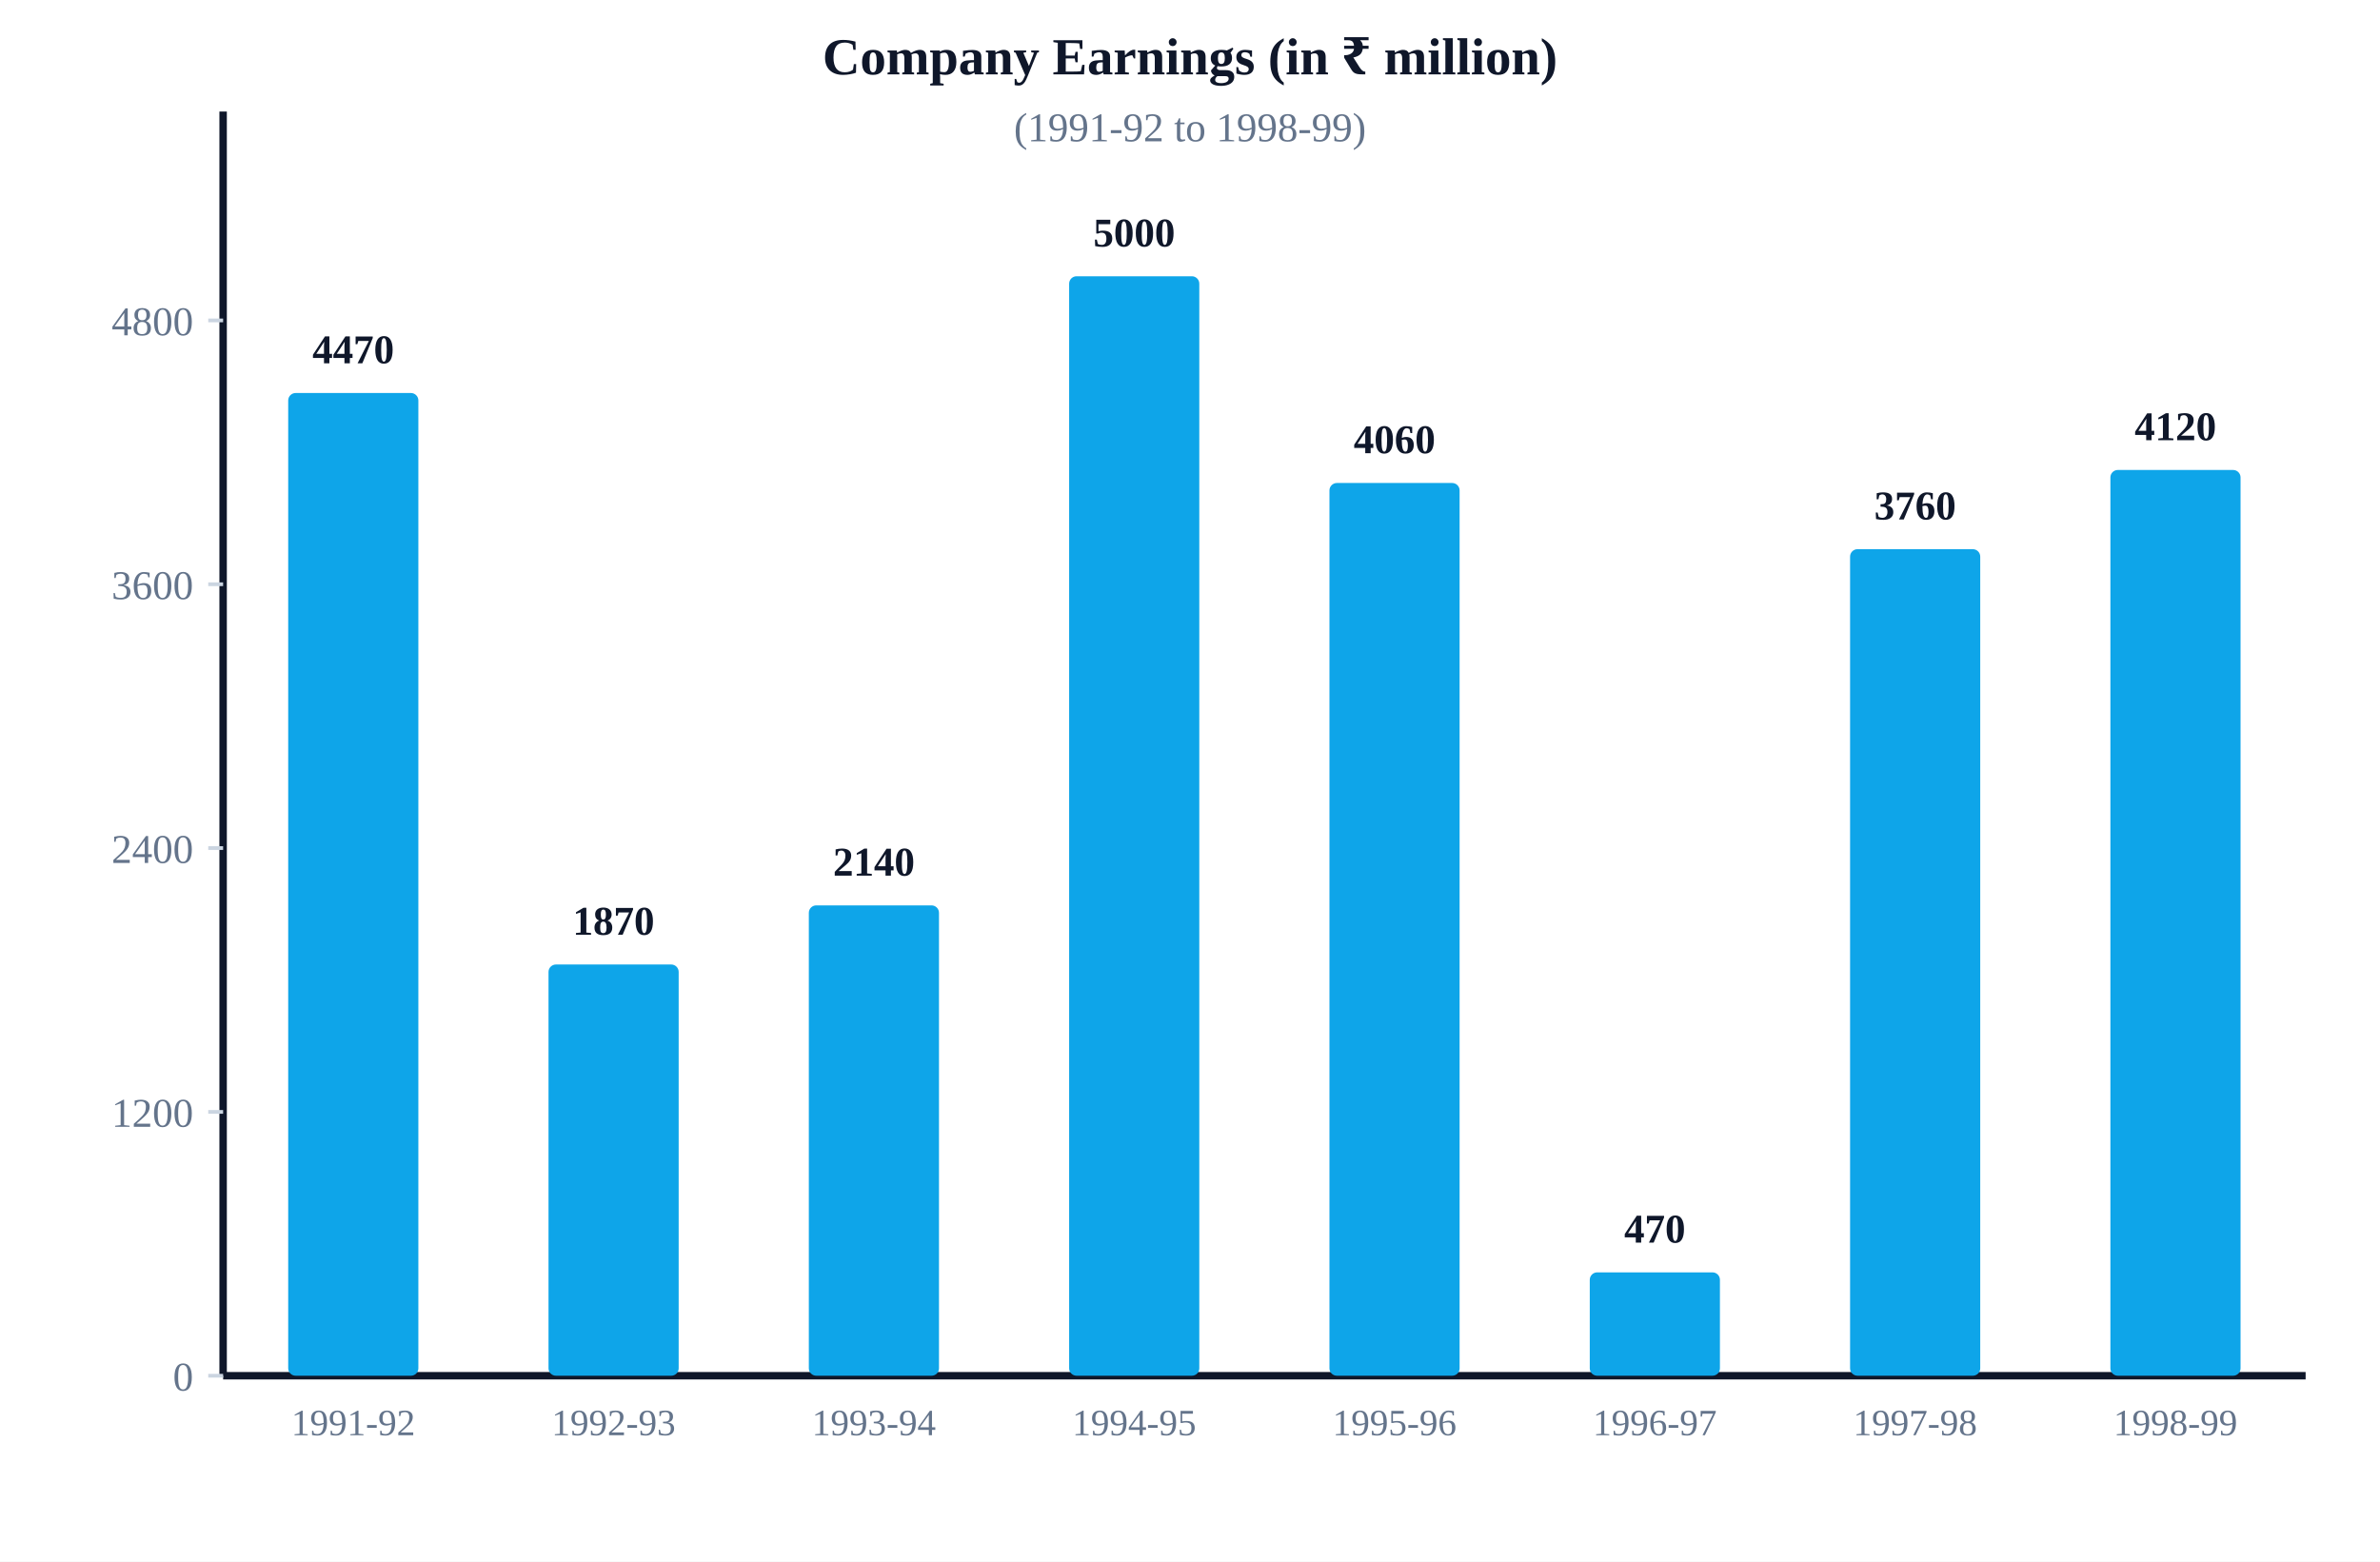
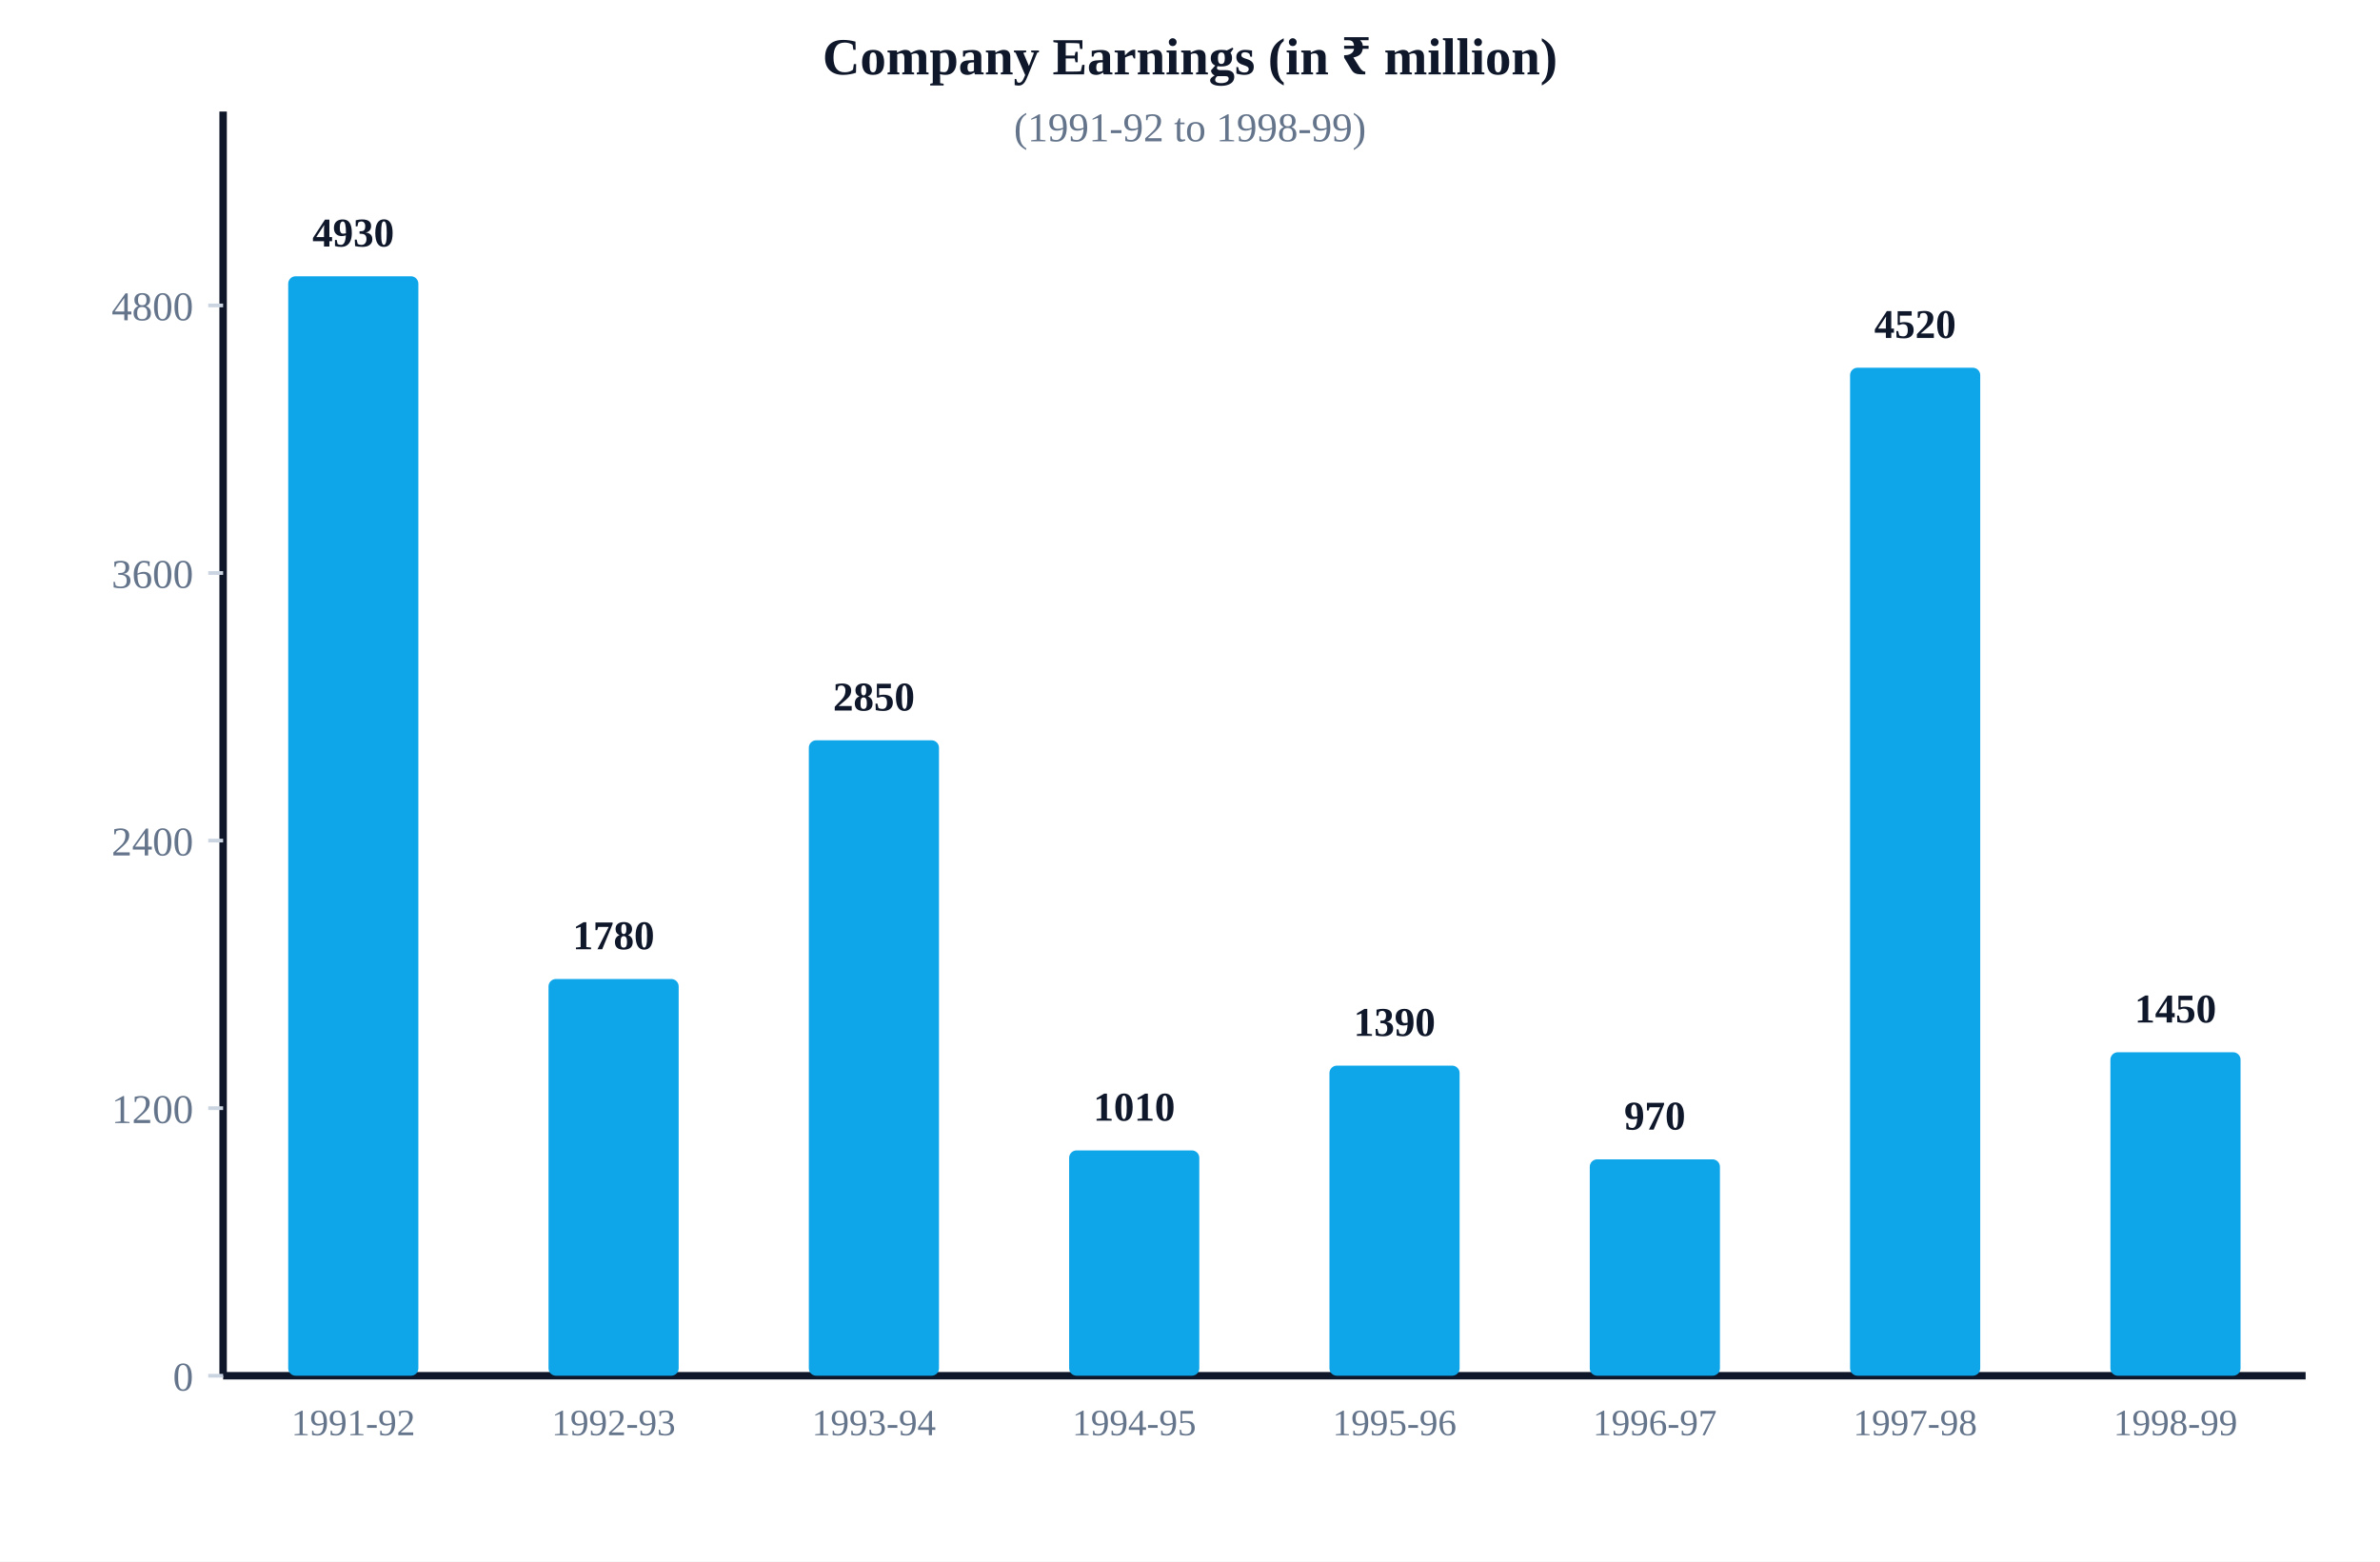
<svg xmlns="http://www.w3.org/2000/svg" viewBox="0 0 640 420">
  <rect width="640" height="420" fill="#ffffff" />
  <text x="320" y="20" font-size="14" text-anchor="middle" fill="#0f172a" font-weight="700">Company Earnings (in ₹ million)</text>
  <text x="320" y="38" font-size="11" text-anchor="middle" fill="#64748b">(1991-92 to 1998-99)</text>
  <line x1="60" y1="370" x2="620" y2="370" stroke="#0f172a" stroke-width="2" />
  <line x1="60" y1="30" x2="60" y2="370" stroke="#0f172a" stroke-width="2" />
  <text x="52" y="374" font-size="11" text-anchor="end" fill="#64748b">0</text>
  <line x1="56" y1="370" x2="60" y2="370" stroke="#cbd5e1" stroke-width="1" />
-   <text x="52" y="303.043" font-size="11" text-anchor="end" fill="#64748b">1200</text>
-   <line x1="56" y1="299.043" x2="60" y2="299.043" stroke="#cbd5e1" stroke-width="1" />
-   <text x="52" y="232.087" font-size="11" text-anchor="end" fill="#64748b">2400</text>
-   <line x1="56" y1="228.087" x2="60" y2="228.087" stroke="#cbd5e1" stroke-width="1" />
-   <text x="52" y="161.13" font-size="11" text-anchor="end" fill="#64748b">3600</text>
-   <line x1="56" y1="157.13" x2="60" y2="157.13" stroke="#cbd5e1" stroke-width="1" />
-   <text x="52" y="90.174" font-size="11" text-anchor="end" fill="#64748b">4800</text>
-   <line x1="56" y1="86.174" x2="60" y2="86.174" stroke="#cbd5e1" stroke-width="1" />
-   <rect x="77.5" y="105.7" width="35.0" height="264.3" fill="#0ea5e9" rx="2" />
-   <text x="95.0" y="97.7" font-size="11" text-anchor="middle" fill="#0f172a" font-weight="600">4470</text>
+   <text x="52" y="302.036" font-size="11" text-anchor="end" fill="#64748b">1200</text>
+   <line x1="56" y1="298.036" x2="60" y2="298.036" stroke="#cbd5e1" stroke-width="1" />
+   <text x="52" y="230.072" font-size="11" text-anchor="end" fill="#64748b">2400</text>
+   <line x1="56" y1="226.072" x2="60" y2="226.072" stroke="#cbd5e1" stroke-width="1" />
+   <text x="52" y="158.108" font-size="11" text-anchor="end" fill="#64748b">3600</text>
+   <line x1="56" y1="154.108" x2="60" y2="154.108" stroke="#cbd5e1" stroke-width="1" />
+   <text x="52" y="86.144" font-size="11" text-anchor="end" fill="#64748b">4800</text>
+   <line x1="56" y1="82.144" x2="60" y2="82.144" stroke="#cbd5e1" stroke-width="1" />
+   <rect x="77.5" y="74.3" width="35.0" height="295.7" fill="#0ea5e9" rx="2" />
+   <text x="95.0" y="66.3" font-size="11" text-anchor="middle" fill="#0f172a" font-weight="600">4930</text>
  <text x="95.0" y="386" font-size="10" text-anchor="middle" fill="#64748b">1991-92</text>
-   <rect x="147.5" y="259.4" width="35.0" height="110.6" fill="#0ea5e9" rx="2" />
-   <text x="165.0" y="251.4" font-size="11" text-anchor="middle" fill="#0f172a" font-weight="600">1870</text>
+   <rect x="147.5" y="263.3" width="35.0" height="106.7" fill="#0ea5e9" rx="2" />
+   <text x="165.0" y="255.3" font-size="11" text-anchor="middle" fill="#0f172a" font-weight="600">1780</text>
  <text x="165.0" y="386" font-size="10" text-anchor="middle" fill="#64748b">1992-93</text>
-   <rect x="217.5" y="243.5" width="35.0" height="126.5" fill="#0ea5e9" rx="2" />
-   <text x="235.0" y="235.5" font-size="11" text-anchor="middle" fill="#0f172a" font-weight="600">2140</text>
+   <rect x="217.5" y="199.1" width="35.0" height="170.9" fill="#0ea5e9" rx="2" />
+   <text x="235.0" y="191.1" font-size="11" text-anchor="middle" fill="#0f172a" font-weight="600">2850</text>
  <text x="235.0" y="386" font-size="10" text-anchor="middle" fill="#64748b">1993-94</text>
-   <rect x="287.5" y="74.3" width="35.0" height="295.7" fill="#0ea5e9" rx="2" />
-   <text x="305.0" y="66.3" font-size="11" text-anchor="middle" fill="#0f172a" font-weight="600">5000</text>
+   <rect x="287.5" y="309.4" width="35.0" height="60.6" fill="#0ea5e9" rx="2" />
+   <text x="305.0" y="301.4" font-size="11" text-anchor="middle" fill="#0f172a" font-weight="600">1010</text>
  <text x="305.0" y="386" font-size="10" text-anchor="middle" fill="#64748b">1994-95</text>
-   <rect x="357.5" y="129.9" width="35.0" height="240.1" fill="#0ea5e9" rx="2" />
-   <text x="375.0" y="121.9" font-size="11" text-anchor="middle" fill="#0f172a" font-weight="600">4060</text>
+   <rect x="357.5" y="286.6" width="35.0" height="83.4" fill="#0ea5e9" rx="2" />
+   <text x="375.0" y="278.6" font-size="11" text-anchor="middle" fill="#0f172a" font-weight="600">1390</text>
  <text x="375.0" y="386" font-size="10" text-anchor="middle" fill="#64748b">1995-96</text>
-   <rect x="427.5" y="342.2" width="35.0" height="27.8" fill="#0ea5e9" rx="2" />
-   <text x="445.0" y="334.2" font-size="11" text-anchor="middle" fill="#0f172a" font-weight="600">470</text>
+   <rect x="427.5" y="311.8" width="35.0" height="58.2" fill="#0ea5e9" rx="2" />
+   <text x="445.0" y="303.8" font-size="11" text-anchor="middle" fill="#0f172a" font-weight="600">970</text>
  <text x="445.0" y="386" font-size="10" text-anchor="middle" fill="#64748b">1996-97</text>
-   <rect x="497.5" y="147.7" width="35.0" height="222.3" fill="#0ea5e9" rx="2" />
-   <text x="515.0" y="139.7" font-size="11" text-anchor="middle" fill="#0f172a" font-weight="600">3760</text>
+   <rect x="497.5" y="98.9" width="35.0" height="271.1" fill="#0ea5e9" rx="2" />
+   <text x="515.0" y="90.9" font-size="11" text-anchor="middle" fill="#0f172a" font-weight="600">4520</text>
  <text x="515.0" y="386" font-size="10" text-anchor="middle" fill="#64748b">1997-98</text>
-   <rect x="567.5" y="126.4" width="35.0" height="243.6" fill="#0ea5e9" rx="2" />
-   <text x="585.0" y="118.4" font-size="11" text-anchor="middle" fill="#0f172a" font-weight="600">4120</text>
+   <rect x="567.5" y="283.0" width="35.0" height="87.0" fill="#0ea5e9" rx="2" />
+   <text x="585.0" y="275.0" font-size="11" text-anchor="middle" fill="#0f172a" font-weight="600">1450</text>
  <text x="585.0" y="386" font-size="10" text-anchor="middle" fill="#64748b">1998-99</text>
</svg>
